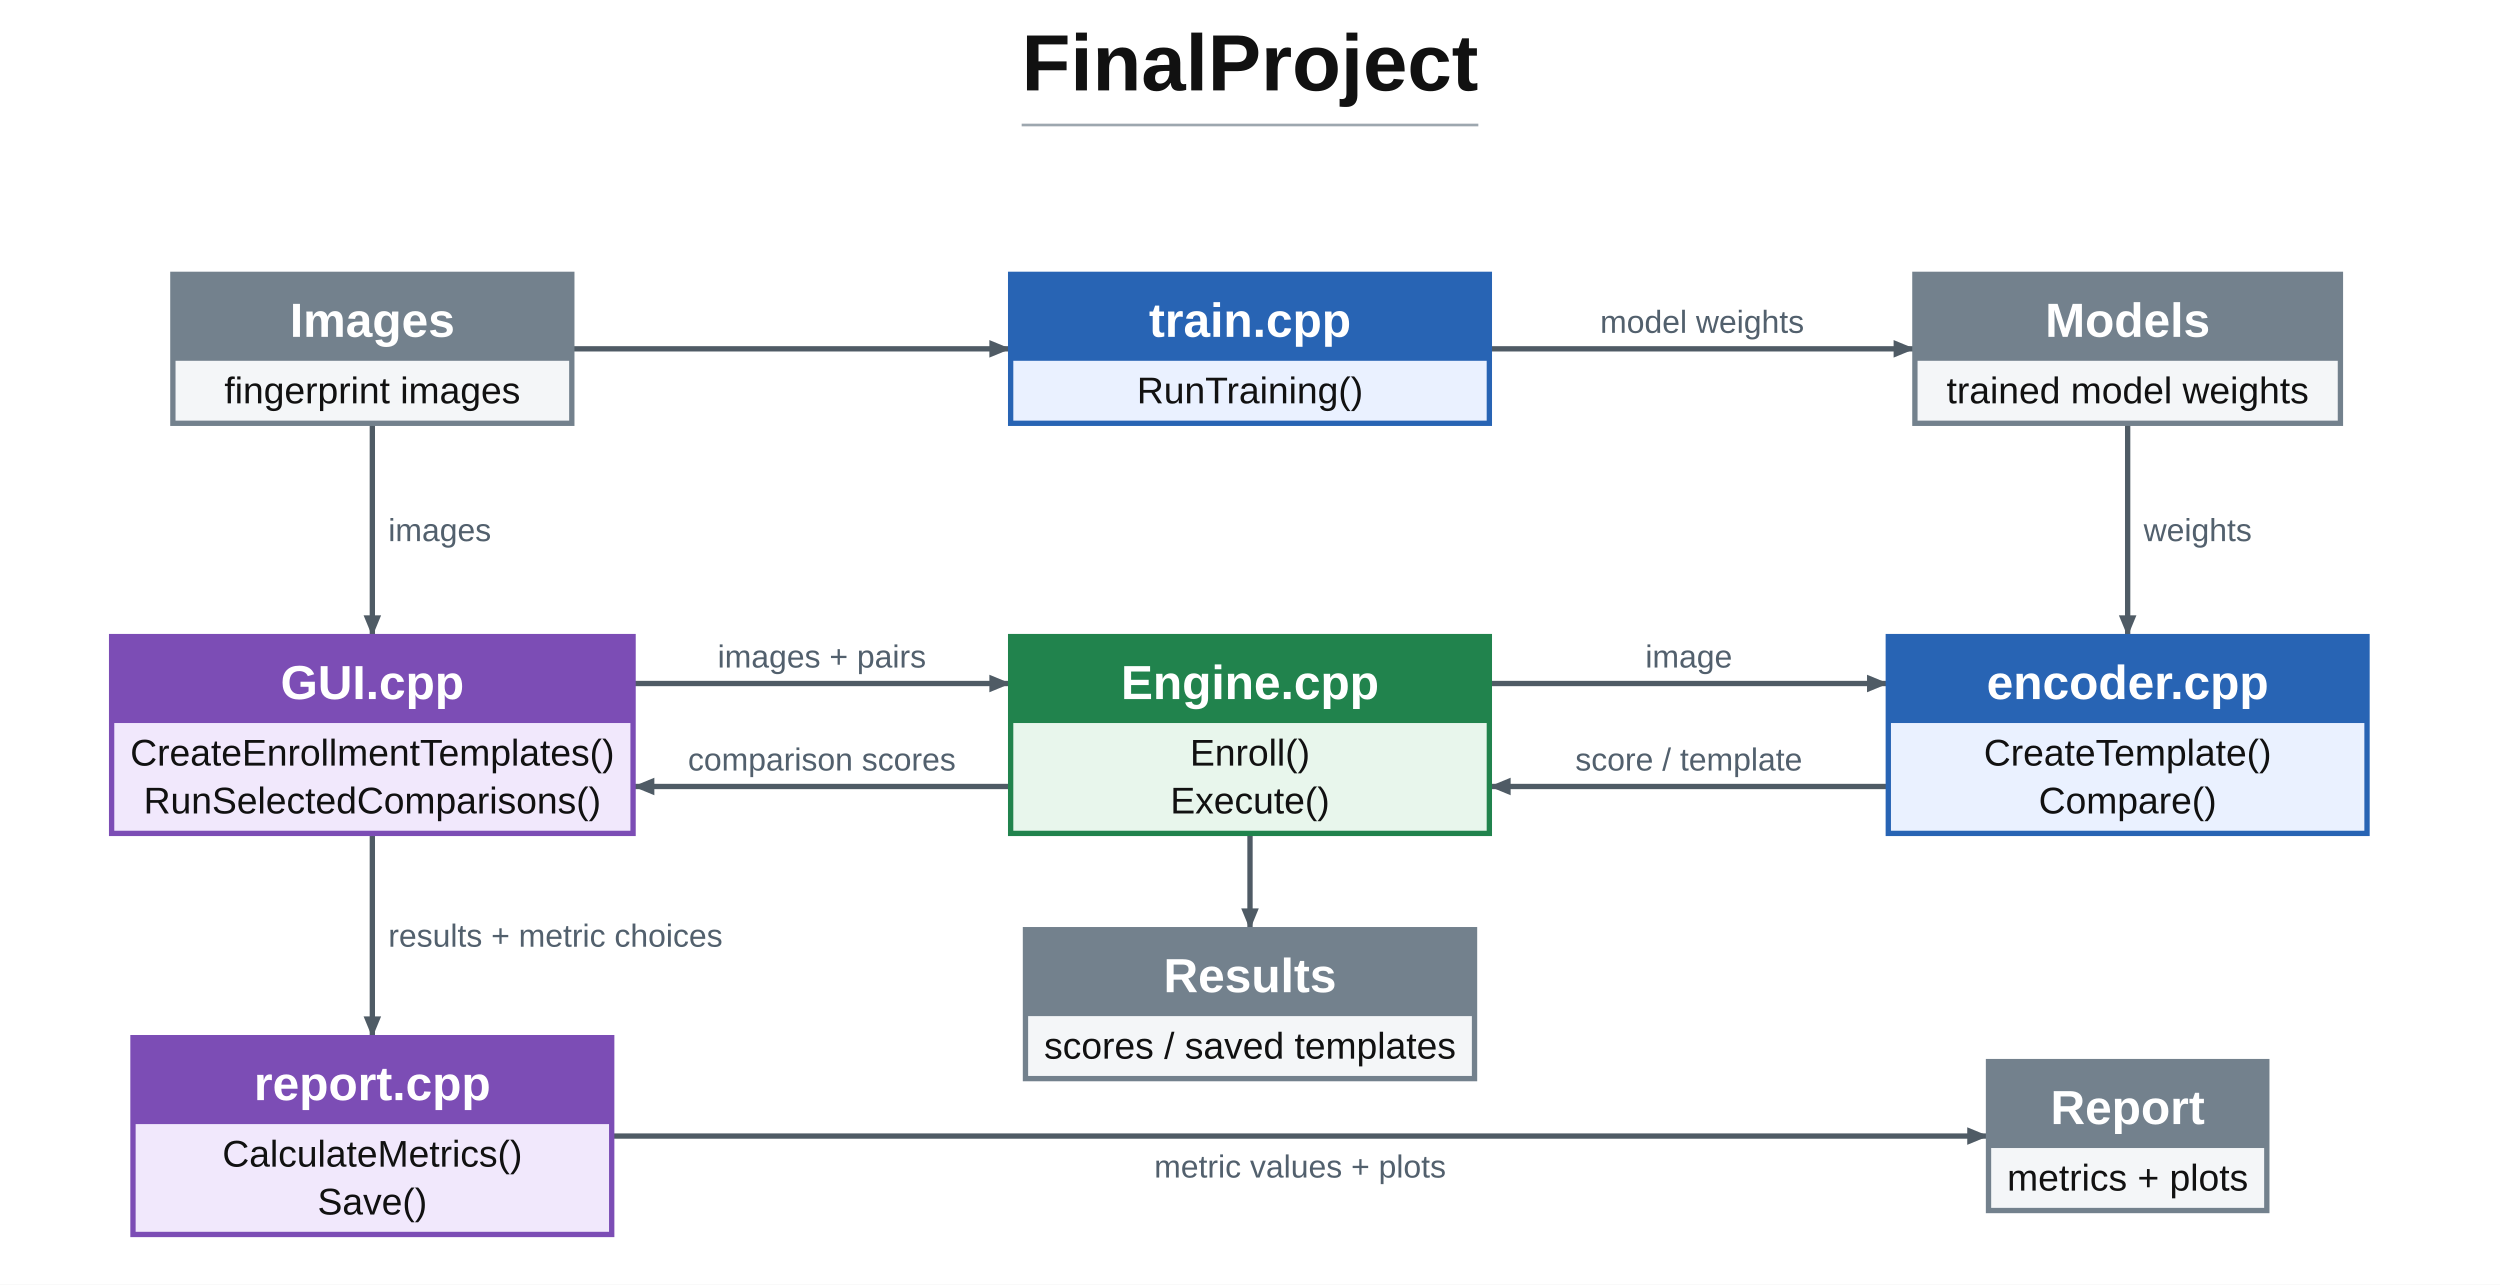
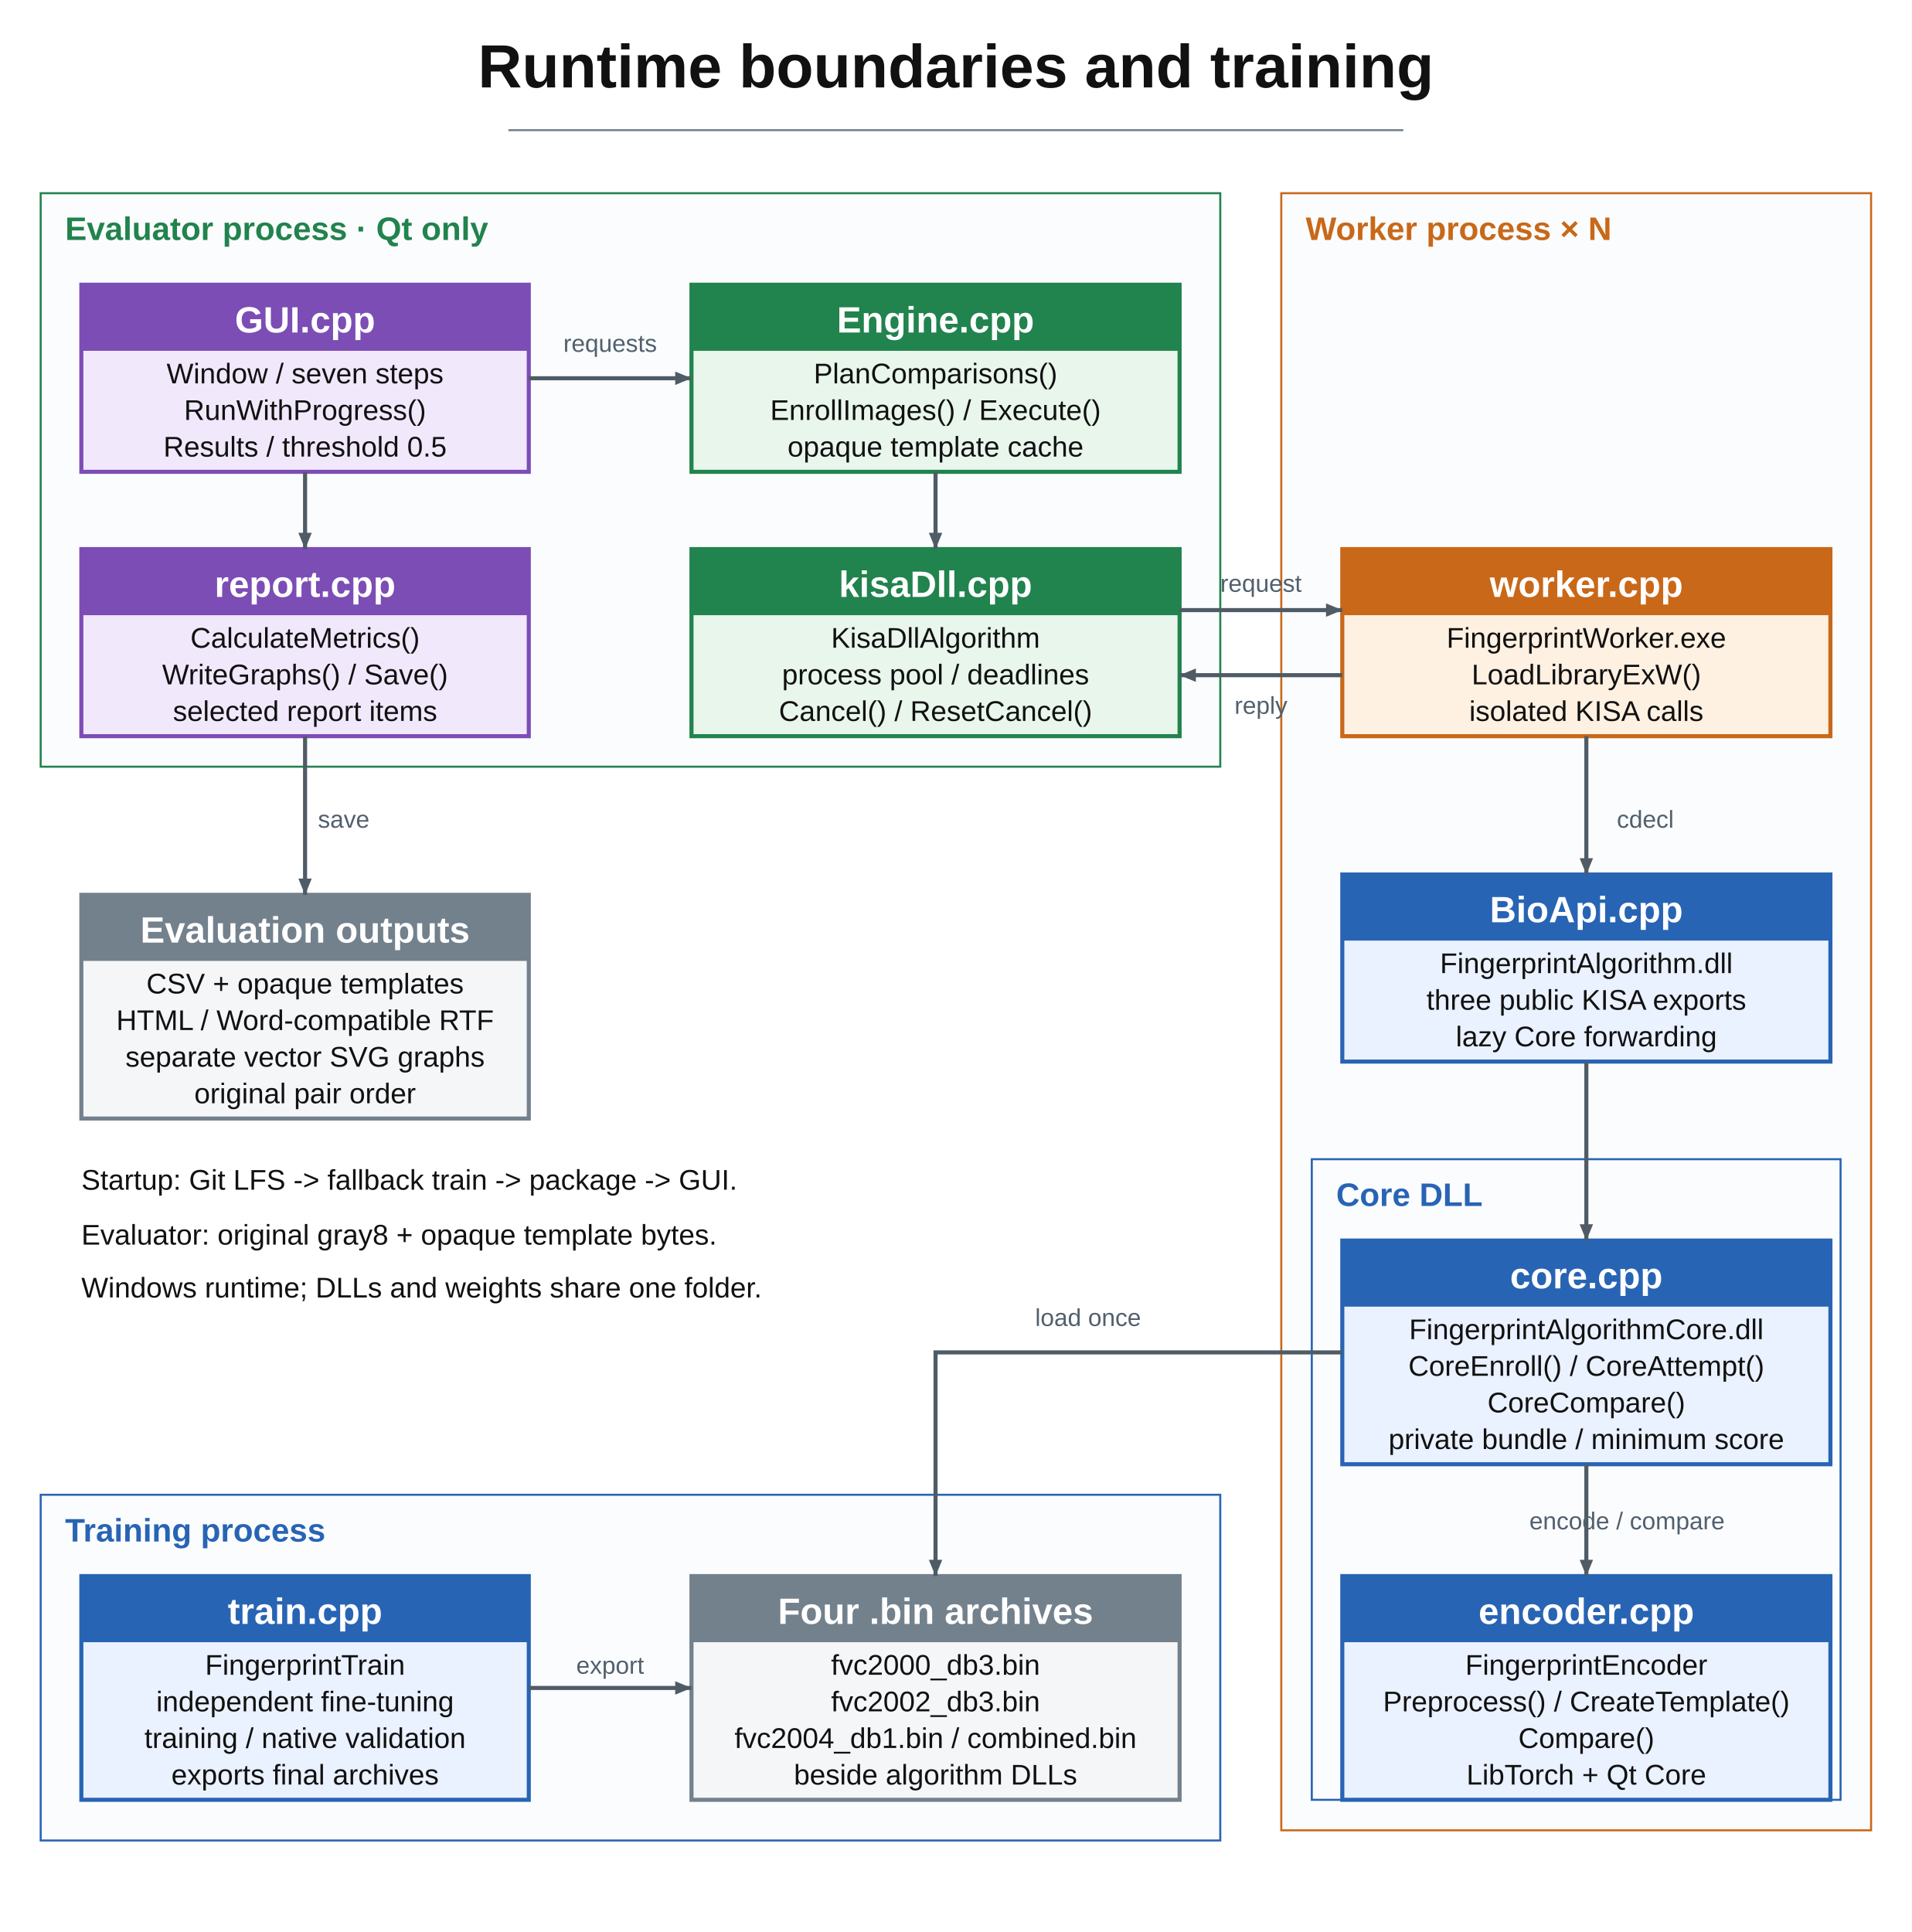
- <svg xmlns="http://www.w3.org/2000/svg" width="297mm" height="152.607mm" viewBox="0 0 940 483" role="img">
-   <rect width="940" height="483" fill="white" />
-   <line data-role="title-rule" x1="384.145" y1="47" x2="555.855" y2="47" stroke="#73818d" stroke-width="1" opacity="0.7" />
-   <g data-from="Images" data-to="train.cpp" data-relation="flow">
-     <polyline points="215.000,131.160 380.000,131.160" fill="none" stroke="#4f5b65" stroke-width="2" />
-     <polygon points="380.0,131.16 372.0,134.46 372.0,127.86" fill="#4f5b65" />
+ <svg xmlns="http://www.w3.org/2000/svg" width="297mm" height="300.16mm" viewBox="0 0 940 950" role="img">
+   <rect width="940" height="950" fill="white" />
+   <line x1="250" y1="64" x2="690" y2="64" stroke="#73818d" />
+   <rect x="20" y="95" width="580" height="282" fill="#fbfcfe" stroke="#21834d" stroke-width="1" />
+   <rect x="630" y="95" width="290" height="805" fill="#fbfcfe" stroke="#c96818" stroke-width="1" />
+   <rect x="645" y="570" width="260" height="315" fill="#fbfcfe" stroke="#2864b4" stroke-width="1" />
+   <rect x="20" y="735" width="580" height="170" fill="#fbfcfe" stroke="#2864b4" stroke-width="1" />
+   <g data-node="gui" data-source="src/GUI/GUI.cpp">
+     <rect x="40" y="140" width="220" height="92" fill="#f1e8fc" stroke="#7c4db5" stroke-width="2" />
+     <rect x="40" y="140" width="220" height="32.5" fill="#7c4db5" />
  </g>
-   <g data-from="train.cpp" data-to="Models" data-relation="flow">
-     <polyline points="560.000,131.160 720.000,131.160" fill="none" stroke="#4f5b65" stroke-width="2" />
-     <polygon points="720.0,131.16 712.0,134.46 712.0,127.86" fill="#4f5b65" />
+   <g data-node="engine" data-source="src/Engine/Engine.cpp">
+     <rect x="340" y="140" width="240" height="92" fill="#e8f6ec" stroke="#21834d" stroke-width="2" />
+     <rect x="340" y="140" width="240" height="32.5" fill="#21834d" />
  </g>
-   <g data-from="Images" data-to="GUI.cpp" data-relation="flow">
-     <polyline points="140.000,159.160 140.000,239.360" fill="none" stroke="#4f5b65" stroke-width="2" />
-     <polygon points="140.0,239.36 136.7,231.36 143.3,231.36" fill="#4f5b65" />
+   <g data-node="adapter" data-source="src/Engine/kisaDll.cpp">
+     <rect x="340" y="270" width="240" height="92" fill="#e8f6ec" stroke="#21834d" stroke-width="2" />
+     <rect x="340" y="270" width="240" height="32.5" fill="#21834d" />
  </g>
-   <g data-from="Models" data-to="encoder.cpp" data-relation="flow">
-     <polyline points="800.000,159.160 800.000,239.360" fill="none" stroke="#4f5b65" stroke-width="2" />
-     <polygon points="800.0,239.36 796.7,231.36 803.3,231.36" fill="#4f5b65" />
+   <g data-node="report" data-source="src/GUI/report.cpp">
+     <rect x="40" y="270" width="220" height="92" fill="#f1e8fc" stroke="#7c4db5" stroke-width="2" />
+     <rect x="40" y="270" width="220" height="32.5" fill="#7c4db5" />
  </g>
-   <g data-from="GUI.cpp" data-to="Engine.cpp" data-relation="flow">
-     <polyline points="238.035,257.000 380.000,257.000" fill="none" stroke="#4f5b65" stroke-width="2" />
-     <polygon points="380.0,257.0 372.0,260.3 372.0,253.7" fill="#4f5b65" />
+   <g data-node="worker" data-source="src/Worker/worker.cpp">
+     <rect x="660" y="270" width="240" height="92" fill="#fff1e2" stroke="#c96818" stroke-width="2" />
+     <rect x="660" y="270" width="240" height="32.5" fill="#c96818" />
  </g>
-   <g data-from="Engine.cpp" data-to="GUI.cpp" data-relation="flow">
-     <polyline points="380.000,295.720 238.035,295.720" fill="none" stroke="#4f5b65" stroke-width="2" />
-     <polygon points="238.035,295.72 246.035,292.42 246.035,299.02" fill="#4f5b65" />
+   <g data-node="public" data-source="src/Kisa/BioApi.cpp">
+     <rect x="660" y="430" width="240" height="92" fill="#eaf1ff" stroke="#2864b4" stroke-width="2" />
+     <rect x="660" y="430" width="240" height="32.5" fill="#2864b4" />
  </g>
-   <g data-from="Engine.cpp" data-to="encoder.cpp" data-relation="flow">
-     <polyline points="560.000,257.000 710.000,257.000" fill="none" stroke="#4f5b65" stroke-width="2" />
-     <polygon points="710.0,257.0 702.0,260.3 702.0,253.7" fill="#4f5b65" />
+   <g data-node="core" data-source="src/Kisa/core.cpp">
+     <rect x="660" y="610" width="240" height="110" fill="#eaf1ff" stroke="#2864b4" stroke-width="2" />
+     <rect x="660" y="610" width="240" height="32.5" fill="#2864b4" />
  </g>
-   <g data-from="encoder.cpp" data-to="Engine.cpp" data-relation="flow">
-     <polyline points="710.000,295.720 560.000,295.720" fill="none" stroke="#4f5b65" stroke-width="2" />
-     <polygon points="560.0,295.72 568.0,292.42 568.0,299.02" fill="#4f5b65" />
+   <g data-node="encoder" data-source="src/Algorithm/encoder.cpp">
+     <rect x="660" y="775" width="240" height="110" fill="#eaf1ff" stroke="#2864b4" stroke-width="2" />
+     <rect x="660" y="775" width="240" height="32.5" fill="#2864b4" />
  </g>
-   <g data-from="GUI.cpp" data-to="report.cpp" data-relation="flow">
-     <polyline points="140.000,313.360 140.000,390.160" fill="none" stroke="#4f5b65" stroke-width="2" />
-     <polygon points="140.0,390.16 136.7,382.16 143.3,382.16" fill="#4f5b65" />
+   <g data-node="outputs" data-source="">
+     <rect x="40" y="440" width="220" height="110" fill="#f4f6f8" stroke="#73818d" stroke-width="2" />
+     <rect x="40" y="440" width="220" height="32.5" fill="#73818d" />
  </g>
-   <g data-from="Engine.cpp" data-to="Results" data-relation="flow">
-     <polyline points="470.000,313.360 470.000,349.560" fill="none" stroke="#4f5b65" stroke-width="2" />
-     <polygon points="470.0,349.56 466.7,341.56 473.3,341.56" fill="#4f5b65" />
+   <g data-node="train" data-source="src/Training/train.cpp">
+     <rect x="40" y="775" width="220" height="110" fill="#eaf1ff" stroke="#2864b4" stroke-width="2" />
+     <rect x="40" y="775" width="220" height="32.5" fill="#2864b4" />
  </g>
-   <g data-from="report.cpp" data-to="Report" data-relation="flow">
-     <polyline points="230.000,427.160 747.680,427.160" fill="none" stroke="#4f5b65" stroke-width="2" />
-     <polygon points="747.68,427.16 739.68,430.46 739.68,423.86" fill="#4f5b65" />
+   <g data-node="weights" data-source="">
+     <rect x="340" y="775" width="240" height="110" fill="#f4f6f8" stroke="#73818d" stroke-width="2" />
+     <rect x="340" y="775" width="240" height="32.5" fill="#73818d" />
  </g>
-   <g data-file="Images" data-node="file" data-part="Shared" data-source="">
-     <rect x="65.0" y="103.16" width="150" height="56" fill="#f4f6f8" stroke="#73818d" stroke-width="2" />
-     <rect data-role="filename-header" x="65.0" y="103.16" width="150" height="32.5" fill="#73818d" />
-     <text x="140.000" y="126.660" font-family="Arial" font-size="18" font-weight="700" text-anchor="middle" fill="#ffffff">Images</text>
-     <text x="140.000" y="151.660" font-family="Arial" font-size="14" font-weight="400" text-anchor="middle" fill="#111111">fingerprint images</text>
+   <g data-from="gui" data-to="engine" data-relation="flow">
+     <polyline points="260,186.0 340,186.0" fill="none" stroke="#4f5b65" stroke-width="2" />
+     <polygon points="340,186.0 332.0,189.3 332.0,182.7" fill="#4f5b65" />
  </g>
-   <g data-file="train.cpp" data-node="file" data-part="Algorithm" data-source="src/Algorithm/train.cpp">
-     <rect x="380.0" y="103.16" width="180" height="56" fill="#eaf1ff" stroke="#2864b4" stroke-width="2" />
-     <rect data-role="filename-header" x="380.0" y="103.16" width="180" height="32.5" fill="#2864b4" />
-     <text x="470.000" y="126.660" font-family="Arial" font-size="18" font-weight="700" text-anchor="middle" fill="#ffffff">train.cpp</text>
-     <text x="470.000" y="151.660" font-family="Arial" font-size="14" font-weight="400" text-anchor="middle" fill="#111111">RunTraining()</text>
+   <g data-from="engine" data-to="adapter" data-relation="flow">
+     <polyline points="460.0,232 460.0,270" fill="none" stroke="#4f5b65" stroke-width="2" />
+     <polygon points="460.0,270 456.7,262.0 463.3,262.0" fill="#4f5b65" />
  </g>
-   <g data-file="Models" data-node="file" data-part="Shared" data-source="">
-     <rect x="720.0" y="103.16" width="160" height="56" fill="#f4f6f8" stroke="#73818d" stroke-width="2" />
-     <rect data-role="filename-header" x="720.0" y="103.16" width="160" height="32.5" fill="#73818d" />
-     <text x="800.000" y="126.660" font-family="Arial" font-size="18" font-weight="700" text-anchor="middle" fill="#ffffff">Models</text>
-     <text x="800.000" y="151.660" font-family="Arial" font-size="14" font-weight="400" text-anchor="middle" fill="#111111">trained model weights</text>
+   <g data-from="gui" data-to="report" data-relation="flow">
+     <polyline points="150.0,232 150.0,270" fill="none" stroke="#4f5b65" stroke-width="2" />
+     <polygon points="150.0,270 146.7,262.0 153.3,262.0" fill="#4f5b65" />
  </g>
-   <g data-file="GUI.cpp" data-node="file" data-part="GUI" data-source="src/GUI/GUI.cpp">
-     <rect x="41.965" y="239.36" width="196.07" height="74" fill="#f1e8fc" stroke="#7c4db5" stroke-width="2" />
-     <rect data-role="filename-header" x="41.965" y="239.36" width="196.07" height="32.5" fill="#7c4db5" />
-     <text x="140.000" y="262.860" font-family="Arial" font-size="18" font-weight="700" text-anchor="middle" fill="#ffffff">GUI.cpp</text>
-     <text x="140.000" y="287.860" font-family="Arial" font-size="14" font-weight="400" text-anchor="middle" fill="#111111">CreateEnrollmentTemplates()</text>
-     <text x="140.000" y="305.860" font-family="Arial" font-size="14" font-weight="400" text-anchor="middle" fill="#111111">RunSelectedComparisons()</text>
+   <g data-from="report" data-to="outputs" data-relation="flow">
+     <polyline points="150.0,362 150.0,440" fill="none" stroke="#4f5b65" stroke-width="2" />
+     <polygon points="150.0,440 146.7,432.0 153.3,432.0" fill="#4f5b65" />
  </g>
-   <g data-file="Engine.cpp" data-node="file" data-part="Engine" data-source="src/Engine/Engine.cpp">
-     <rect x="380.0" y="239.36" width="180" height="74" fill="#e8f6ec" stroke="#21834d" stroke-width="2" />
-     <rect data-role="filename-header" x="380.0" y="239.36" width="180" height="32.5" fill="#21834d" />
-     <text x="470.000" y="262.860" font-family="Arial" font-size="18" font-weight="700" text-anchor="middle" fill="#ffffff">Engine.cpp</text>
-     <text x="470.000" y="287.860" font-family="Arial" font-size="14" font-weight="400" text-anchor="middle" fill="#111111">Enroll()</text>
-     <text x="470.000" y="305.860" font-family="Arial" font-size="14" font-weight="400" text-anchor="middle" fill="#111111">Execute()</text>
+   <g data-from="adapter" data-to="worker" data-relation="flow">
+     <polyline points="580,300.0 660,300.0" fill="none" stroke="#4f5b65" stroke-width="2" />
+     <polygon points="660,300.0 652.0,303.3 652.0,296.7" fill="#4f5b65" />
  </g>
-   <g data-file="encoder.cpp" data-node="file" data-part="Algorithm" data-source="src/Algorithm/encoder.cpp">
-     <rect x="710.0" y="239.36" width="180" height="74" fill="#eaf1ff" stroke="#2864b4" stroke-width="2" />
-     <rect data-role="filename-header" x="710.0" y="239.36" width="180" height="32.5" fill="#2864b4" />
-     <text x="800.000" y="262.860" font-family="Arial" font-size="18" font-weight="700" text-anchor="middle" fill="#ffffff">encoder.cpp</text>
-     <text x="800.000" y="287.860" font-family="Arial" font-size="14" font-weight="400" text-anchor="middle" fill="#111111">CreateTemplate()</text>
-     <text x="800.000" y="305.860" font-family="Arial" font-size="14" font-weight="400" text-anchor="middle" fill="#111111">Compare()</text>
+   <g data-from="worker" data-to="adapter" data-relation="flow">
+     <polyline points="660,332.0 580,332.0" fill="none" stroke="#4f5b65" stroke-width="2" />
+     <polygon points="580,332.0 588.0,328.7 588.0,335.3" fill="#4f5b65" />
  </g>
-   <g data-file="report.cpp" data-node="file" data-part="GUI" data-source="src/GUI/report.cpp">
-     <rect x="50.0" y="390.16" width="180" height="74" fill="#f1e8fc" stroke="#7c4db5" stroke-width="2" />
-     <rect data-role="filename-header" x="50.0" y="390.16" width="180" height="32.5" fill="#7c4db5" />
-     <text x="140.000" y="413.660" font-family="Arial" font-size="18" font-weight="700" text-anchor="middle" fill="#ffffff">report.cpp</text>
-     <text x="140.000" y="438.660" font-family="Arial" font-size="14" font-weight="400" text-anchor="middle" fill="#111111">CalculateMetrics()</text>
-     <text x="140.000" y="456.660" font-family="Arial" font-size="14" font-weight="400" text-anchor="middle" fill="#111111">Save()</text>
+   <g data-from="worker" data-to="public" data-relation="flow">
+     <polyline points="780.0,362 780.0,430" fill="none" stroke="#4f5b65" stroke-width="2" />
+     <polygon points="780.0,430 776.7,422.0 783.3,422.0" fill="#4f5b65" />
  </g>
-   <g data-file="Results" data-node="file" data-part="Shared" data-source="">
-     <rect x="385.576" y="349.56" width="168.848" height="56" fill="#f4f6f8" stroke="#73818d" stroke-width="2" />
-     <rect data-role="filename-header" x="385.576" y="349.56" width="168.848" height="32.5" fill="#73818d" />
-     <text x="470.000" y="373.060" font-family="Arial" font-size="18" font-weight="700" text-anchor="middle" fill="#ffffff">Results</text>
-     <text x="470.000" y="398.060" font-family="Arial" font-size="14" font-weight="400" text-anchor="middle" fill="#111111">scores / saved templates</text>
+   <g data-from="public" data-to="core" data-relation="flow">
+     <polyline points="780.0,522 780.0,610" fill="none" stroke="#4f5b65" stroke-width="2" />
+     <polygon points="780.0,610 776.7,602.0 783.3,602.0" fill="#4f5b65" />
  </g>
-   <g data-file="Report" data-node="file" data-part="Shared" data-source="">
-     <rect x="747.68" y="399.16" width="104.641" height="56" fill="#f4f6f8" stroke="#73818d" stroke-width="2" />
-     <rect data-role="filename-header" x="747.68" y="399.16" width="104.641" height="32.5" fill="#73818d" />
-     <text x="800.000" y="422.660" font-family="Arial" font-size="18" font-weight="700" text-anchor="middle" fill="#ffffff">Report</text>
-     <text x="800.000" y="447.660" font-family="Arial" font-size="14" font-weight="400" text-anchor="middle" fill="#111111">metrics + plots</text>
+   <g data-from="core" data-to="encoder" data-relation="flow">
+     <polyline points="780.0,720 780.0,775" fill="none" stroke="#4f5b65" stroke-width="2" />
+     <polygon points="780.0,775 776.7,767.0 783.3,767.0" fill="#4f5b65" />
  </g>
-   <text x="470.000" y="34.000" font-family="Arial" font-size="30" font-weight="700" text-anchor="middle" fill="#111111">FinalProject</text>
-   <text data-role="edge-label" data-placement="above" data-from="train.cpp" data-to="Models" data-segment="560.00000,131.16000 720.00000,131.16000" x="640.000" y="125.160" font-family="Arial" font-size="12" font-weight="400" text-anchor="middle" fill="#52606d">model weights</text>
-   <text data-role="edge-label" data-placement="right" data-from="Images" data-to="GUI.cpp" data-segment="140.00000,159.16000 140.00000,239.36000" x="146.000" y="203.460" font-family="Arial" font-size="12" font-weight="400" text-anchor="start" fill="#52606d">images</text>
-   <text data-role="edge-label" data-placement="right" data-from="Models" data-to="encoder.cpp" data-segment="800.00000,159.16000 800.00000,239.36000" x="806.000" y="203.460" font-family="Arial" font-size="12" font-weight="400" text-anchor="start" fill="#52606d">weights</text>
-   <text data-role="edge-label" data-placement="above" data-from="GUI.cpp" data-to="Engine.cpp" data-segment="238.03516,257.00000 380.00000,257.00000" x="309.018" y="251.000" font-family="Arial" font-size="12" font-weight="400" text-anchor="middle" fill="#52606d">images + pairs</text>
-   <text data-role="edge-label" data-placement="above" data-from="Engine.cpp" data-to="GUI.cpp" data-segment="380.00000,295.72000 238.03516,295.72000" x="309.018" y="289.720" font-family="Arial" font-size="12" font-weight="400" text-anchor="middle" fill="#52606d">comparison scores</text>
-   <text data-role="edge-label" data-placement="above" data-from="Engine.cpp" data-to="encoder.cpp" data-segment="560.00000,257.00000 710.00000,257.00000" x="635.000" y="251.000" font-family="Arial" font-size="12" font-weight="400" text-anchor="middle" fill="#52606d">image</text>
-   <text data-role="edge-label" data-placement="above" data-from="encoder.cpp" data-to="Engine.cpp" data-segment="710.00000,295.72000 560.00000,295.72000" x="635.000" y="289.720" font-family="Arial" font-size="12" font-weight="400" text-anchor="middle" fill="#52606d">score / template</text>
-   <text data-role="edge-label" data-placement="right" data-from="GUI.cpp" data-to="report.cpp" data-segment="140.00000,313.36000 140.00000,390.16000" x="146.000" y="355.960" font-family="Arial" font-size="12" font-weight="400" text-anchor="start" fill="#52606d">results + metric choices</text>
-   <text data-role="edge-label" data-placement="below" data-from="report.cpp" data-to="Report" data-segment="230.00000,427.16000 747.67969,427.16000" x="488.840" y="442.760" font-family="Arial" font-size="12" font-weight="400" text-anchor="middle" fill="#52606d">metric values + plots</text>
+   <g data-from="core" data-to="weights" data-relation="flow">
+     <polyline points="660,665.0 460.0,665.0 460.0,775" fill="none" stroke="#4f5b65" stroke-width="2" />
+     <polygon points="460.0,775 456.7,767.0 463.3,767.0" fill="#4f5b65" />
+   </g>
+   <g data-from="train" data-to="weights" data-relation="flow">
+     <polyline points="260,830.0 340,830.0" fill="none" stroke="#4f5b65" stroke-width="2" />
+     <polygon points="340,830.0 332.0,833.3 332.0,826.7" fill="#4f5b65" />
+   </g>
+   <text x="470" y="43" font-family="Arial" font-size="30" font-weight="700" text-anchor="middle" fill="#111111">Runtime boundaries and training</text>
+   <text x="32" y="118" font-family="Arial" font-size="16" font-weight="700" text-anchor="start" fill="#21834d">Evaluator process · Qt only</text>
+   <text x="642" y="118" font-family="Arial" font-size="16" font-weight="700" text-anchor="start" fill="#c96818">Worker process × N</text>
+   <text x="657" y="593" font-family="Arial" font-size="16" font-weight="700" text-anchor="start" fill="#2864b4">Core DLL</text>
+   <text x="32" y="758" font-family="Arial" font-size="16" font-weight="700" text-anchor="start" fill="#2864b4">Training process</text>
+   <text x="150.0" y="163.5" font-family="Arial" font-size="18" font-weight="700" text-anchor="middle" fill="#ffffff">GUI.cpp</text>
+   <text x="150.0" y="188.5" font-family="Arial" font-size="14" font-weight="400" text-anchor="middle" fill="#111111">Window / seven steps</text>
+   <text x="150.0" y="206.5" font-family="Arial" font-size="14" font-weight="400" text-anchor="middle" fill="#111111">RunWithProgress()</text>
+   <text x="150.0" y="224.5" font-family="Arial" font-size="14" font-weight="400" text-anchor="middle" fill="#111111">Results / threshold 0.5</text>
+   <text x="460.0" y="163.5" font-family="Arial" font-size="18" font-weight="700" text-anchor="middle" fill="#ffffff">Engine.cpp</text>
+   <text x="460.0" y="188.5" font-family="Arial" font-size="14" font-weight="400" text-anchor="middle" fill="#111111">PlanComparisons()</text>
+   <text x="460.0" y="206.5" font-family="Arial" font-size="14" font-weight="400" text-anchor="middle" fill="#111111">EnrollImages() / Execute()</text>
+   <text x="460.0" y="224.5" font-family="Arial" font-size="14" font-weight="400" text-anchor="middle" fill="#111111">opaque template cache</text>
+   <text x="460.0" y="293.5" font-family="Arial" font-size="18" font-weight="700" text-anchor="middle" fill="#ffffff">kisaDll.cpp</text>
+   <text x="460.0" y="318.5" font-family="Arial" font-size="14" font-weight="400" text-anchor="middle" fill="#111111">KisaDllAlgorithm</text>
+   <text x="460.0" y="336.5" font-family="Arial" font-size="14" font-weight="400" text-anchor="middle" fill="#111111">process pool / deadlines</text>
+   <text x="460.0" y="354.5" font-family="Arial" font-size="14" font-weight="400" text-anchor="middle" fill="#111111">Cancel() / ResetCancel()</text>
+   <text x="150.0" y="293.5" font-family="Arial" font-size="18" font-weight="700" text-anchor="middle" fill="#ffffff">report.cpp</text>
+   <text x="150.0" y="318.5" font-family="Arial" font-size="14" font-weight="400" text-anchor="middle" fill="#111111">CalculateMetrics()</text>
+   <text x="150.0" y="336.5" font-family="Arial" font-size="14" font-weight="400" text-anchor="middle" fill="#111111">WriteGraphs() / Save()</text>
+   <text x="150.0" y="354.5" font-family="Arial" font-size="14" font-weight="400" text-anchor="middle" fill="#111111">selected report items</text>
+   <text x="780.0" y="293.5" font-family="Arial" font-size="18" font-weight="700" text-anchor="middle" fill="#ffffff">worker.cpp</text>
+   <text x="780.0" y="318.5" font-family="Arial" font-size="14" font-weight="400" text-anchor="middle" fill="#111111">FingerprintWorker.exe</text>
+   <text x="780.0" y="336.5" font-family="Arial" font-size="14" font-weight="400" text-anchor="middle" fill="#111111">LoadLibraryExW()</text>
+   <text x="780.0" y="354.5" font-family="Arial" font-size="14" font-weight="400" text-anchor="middle" fill="#111111">isolated KISA calls</text>
+   <text x="780.0" y="453.5" font-family="Arial" font-size="18" font-weight="700" text-anchor="middle" fill="#ffffff">BioApi.cpp</text>
+   <text x="780.0" y="478.5" font-family="Arial" font-size="14" font-weight="400" text-anchor="middle" fill="#111111">FingerprintAlgorithm.dll</text>
+   <text x="780.0" y="496.5" font-family="Arial" font-size="14" font-weight="400" text-anchor="middle" fill="#111111">three public KISA exports</text>
+   <text x="780.0" y="514.5" font-family="Arial" font-size="14" font-weight="400" text-anchor="middle" fill="#111111">lazy Core forwarding</text>
+   <text x="780.0" y="633.5" font-family="Arial" font-size="18" font-weight="700" text-anchor="middle" fill="#ffffff">core.cpp</text>
+   <text x="780.0" y="658.5" font-family="Arial" font-size="14" font-weight="400" text-anchor="middle" fill="#111111">FingerprintAlgorithmCore.dll</text>
+   <text x="780.0" y="676.5" font-family="Arial" font-size="14" font-weight="400" text-anchor="middle" fill="#111111">CoreEnroll() / CoreAttempt()</text>
+   <text x="780.0" y="694.5" font-family="Arial" font-size="14" font-weight="400" text-anchor="middle" fill="#111111">CoreCompare()</text>
+   <text x="780.0" y="712.5" font-family="Arial" font-size="14" font-weight="400" text-anchor="middle" fill="#111111">private bundle / minimum score</text>
+   <text x="780.0" y="798.5" font-family="Arial" font-size="18" font-weight="700" text-anchor="middle" fill="#ffffff">encoder.cpp</text>
+   <text x="780.0" y="823.5" font-family="Arial" font-size="14" font-weight="400" text-anchor="middle" fill="#111111">FingerprintEncoder</text>
+   <text x="780.0" y="841.5" font-family="Arial" font-size="14" font-weight="400" text-anchor="middle" fill="#111111">Preprocess() / CreateTemplate()</text>
+   <text x="780.0" y="859.5" font-family="Arial" font-size="14" font-weight="400" text-anchor="middle" fill="#111111">Compare()</text>
+   <text x="780.0" y="877.5" font-family="Arial" font-size="14" font-weight="400" text-anchor="middle" fill="#111111">LibTorch + Qt Core</text>
+   <text x="150.0" y="463.5" font-family="Arial" font-size="18" font-weight="700" text-anchor="middle" fill="#ffffff">Evaluation outputs</text>
+   <text x="150.0" y="488.5" font-family="Arial" font-size="14" font-weight="400" text-anchor="middle" fill="#111111">CSV + opaque templates</text>
+   <text x="150.0" y="506.5" font-family="Arial" font-size="14" font-weight="400" text-anchor="middle" fill="#111111">HTML / Word-compatible RTF</text>
+   <text x="150.0" y="524.5" font-family="Arial" font-size="14" font-weight="400" text-anchor="middle" fill="#111111">separate vector SVG graphs</text>
+   <text x="150.0" y="542.5" font-family="Arial" font-size="14" font-weight="400" text-anchor="middle" fill="#111111">original pair order</text>
+   <text x="150.0" y="798.5" font-family="Arial" font-size="18" font-weight="700" text-anchor="middle" fill="#ffffff">train.cpp</text>
+   <text x="150.0" y="823.5" font-family="Arial" font-size="14" font-weight="400" text-anchor="middle" fill="#111111">FingerprintTrain</text>
+   <text x="150.0" y="841.5" font-family="Arial" font-size="14" font-weight="400" text-anchor="middle" fill="#111111">independent fine-tuning</text>
+   <text x="150.0" y="859.5" font-family="Arial" font-size="14" font-weight="400" text-anchor="middle" fill="#111111">training / native validation</text>
+   <text x="150.0" y="877.5" font-family="Arial" font-size="14" font-weight="400" text-anchor="middle" fill="#111111">exports final archives</text>
+   <text x="460.0" y="798.5" font-family="Arial" font-size="18" font-weight="700" text-anchor="middle" fill="#ffffff">Four .bin archives</text>
+   <text x="460.0" y="823.5" font-family="Arial" font-size="14" font-weight="400" text-anchor="middle" fill="#111111">fvc2000_db3.bin</text>
+   <text x="460.0" y="841.5" font-family="Arial" font-size="14" font-weight="400" text-anchor="middle" fill="#111111">fvc2002_db3.bin</text>
+   <text x="460.0" y="859.5" font-family="Arial" font-size="14" font-weight="400" text-anchor="middle" fill="#111111">fvc2004_db1.bin / combined.bin</text>
+   <text x="460.0" y="877.5" font-family="Arial" font-size="14" font-weight="400" text-anchor="middle" fill="#111111">beside algorithm DLLs</text>
+   <text x="300" y="173" font-family="Arial" font-size="12" font-weight="400" text-anchor="middle" fill="#52606d">requests</text>
+   <text x="169" y="407" font-family="Arial" font-size="12" font-weight="400" text-anchor="middle" fill="#52606d">save</text>
+   <text x="620" y="291" font-family="Arial" font-size="12" font-weight="400" text-anchor="middle" fill="#52606d">request</text>
+   <text x="620" y="351" font-family="Arial" font-size="12" font-weight="400" text-anchor="middle" fill="#52606d">reply</text>
+   <text x="809" y="407" font-family="Arial" font-size="12" font-weight="400" text-anchor="middle" fill="#52606d">cdecl</text>
+   <text x="800" y="752" font-family="Arial" font-size="12" font-weight="400" text-anchor="middle" fill="#52606d">encode / compare</text>
+   <text x="535" y="652" font-family="Arial" font-size="12" font-weight="400" text-anchor="middle" fill="#52606d">load once</text>
+   <text x="300" y="823" font-family="Arial" font-size="12" font-weight="400" text-anchor="middle" fill="#52606d">export</text>
+   <text x="40" y="585" font-family="Arial" font-size="14" font-weight="400" text-anchor="start" fill="#111111">Startup: Git LFS -&gt; fallback train -&gt; package -&gt; GUI.</text>
+   <text x="40" y="612" font-family="Arial" font-size="14" font-weight="400" text-anchor="start" fill="#111111">Evaluator: original gray8 + opaque template bytes.</text>
+   <text x="40" y="638" font-family="Arial" font-size="14" font-weight="400" text-anchor="start" fill="#111111">Windows runtime; DLLs and weights share one folder.</text>
</svg>
